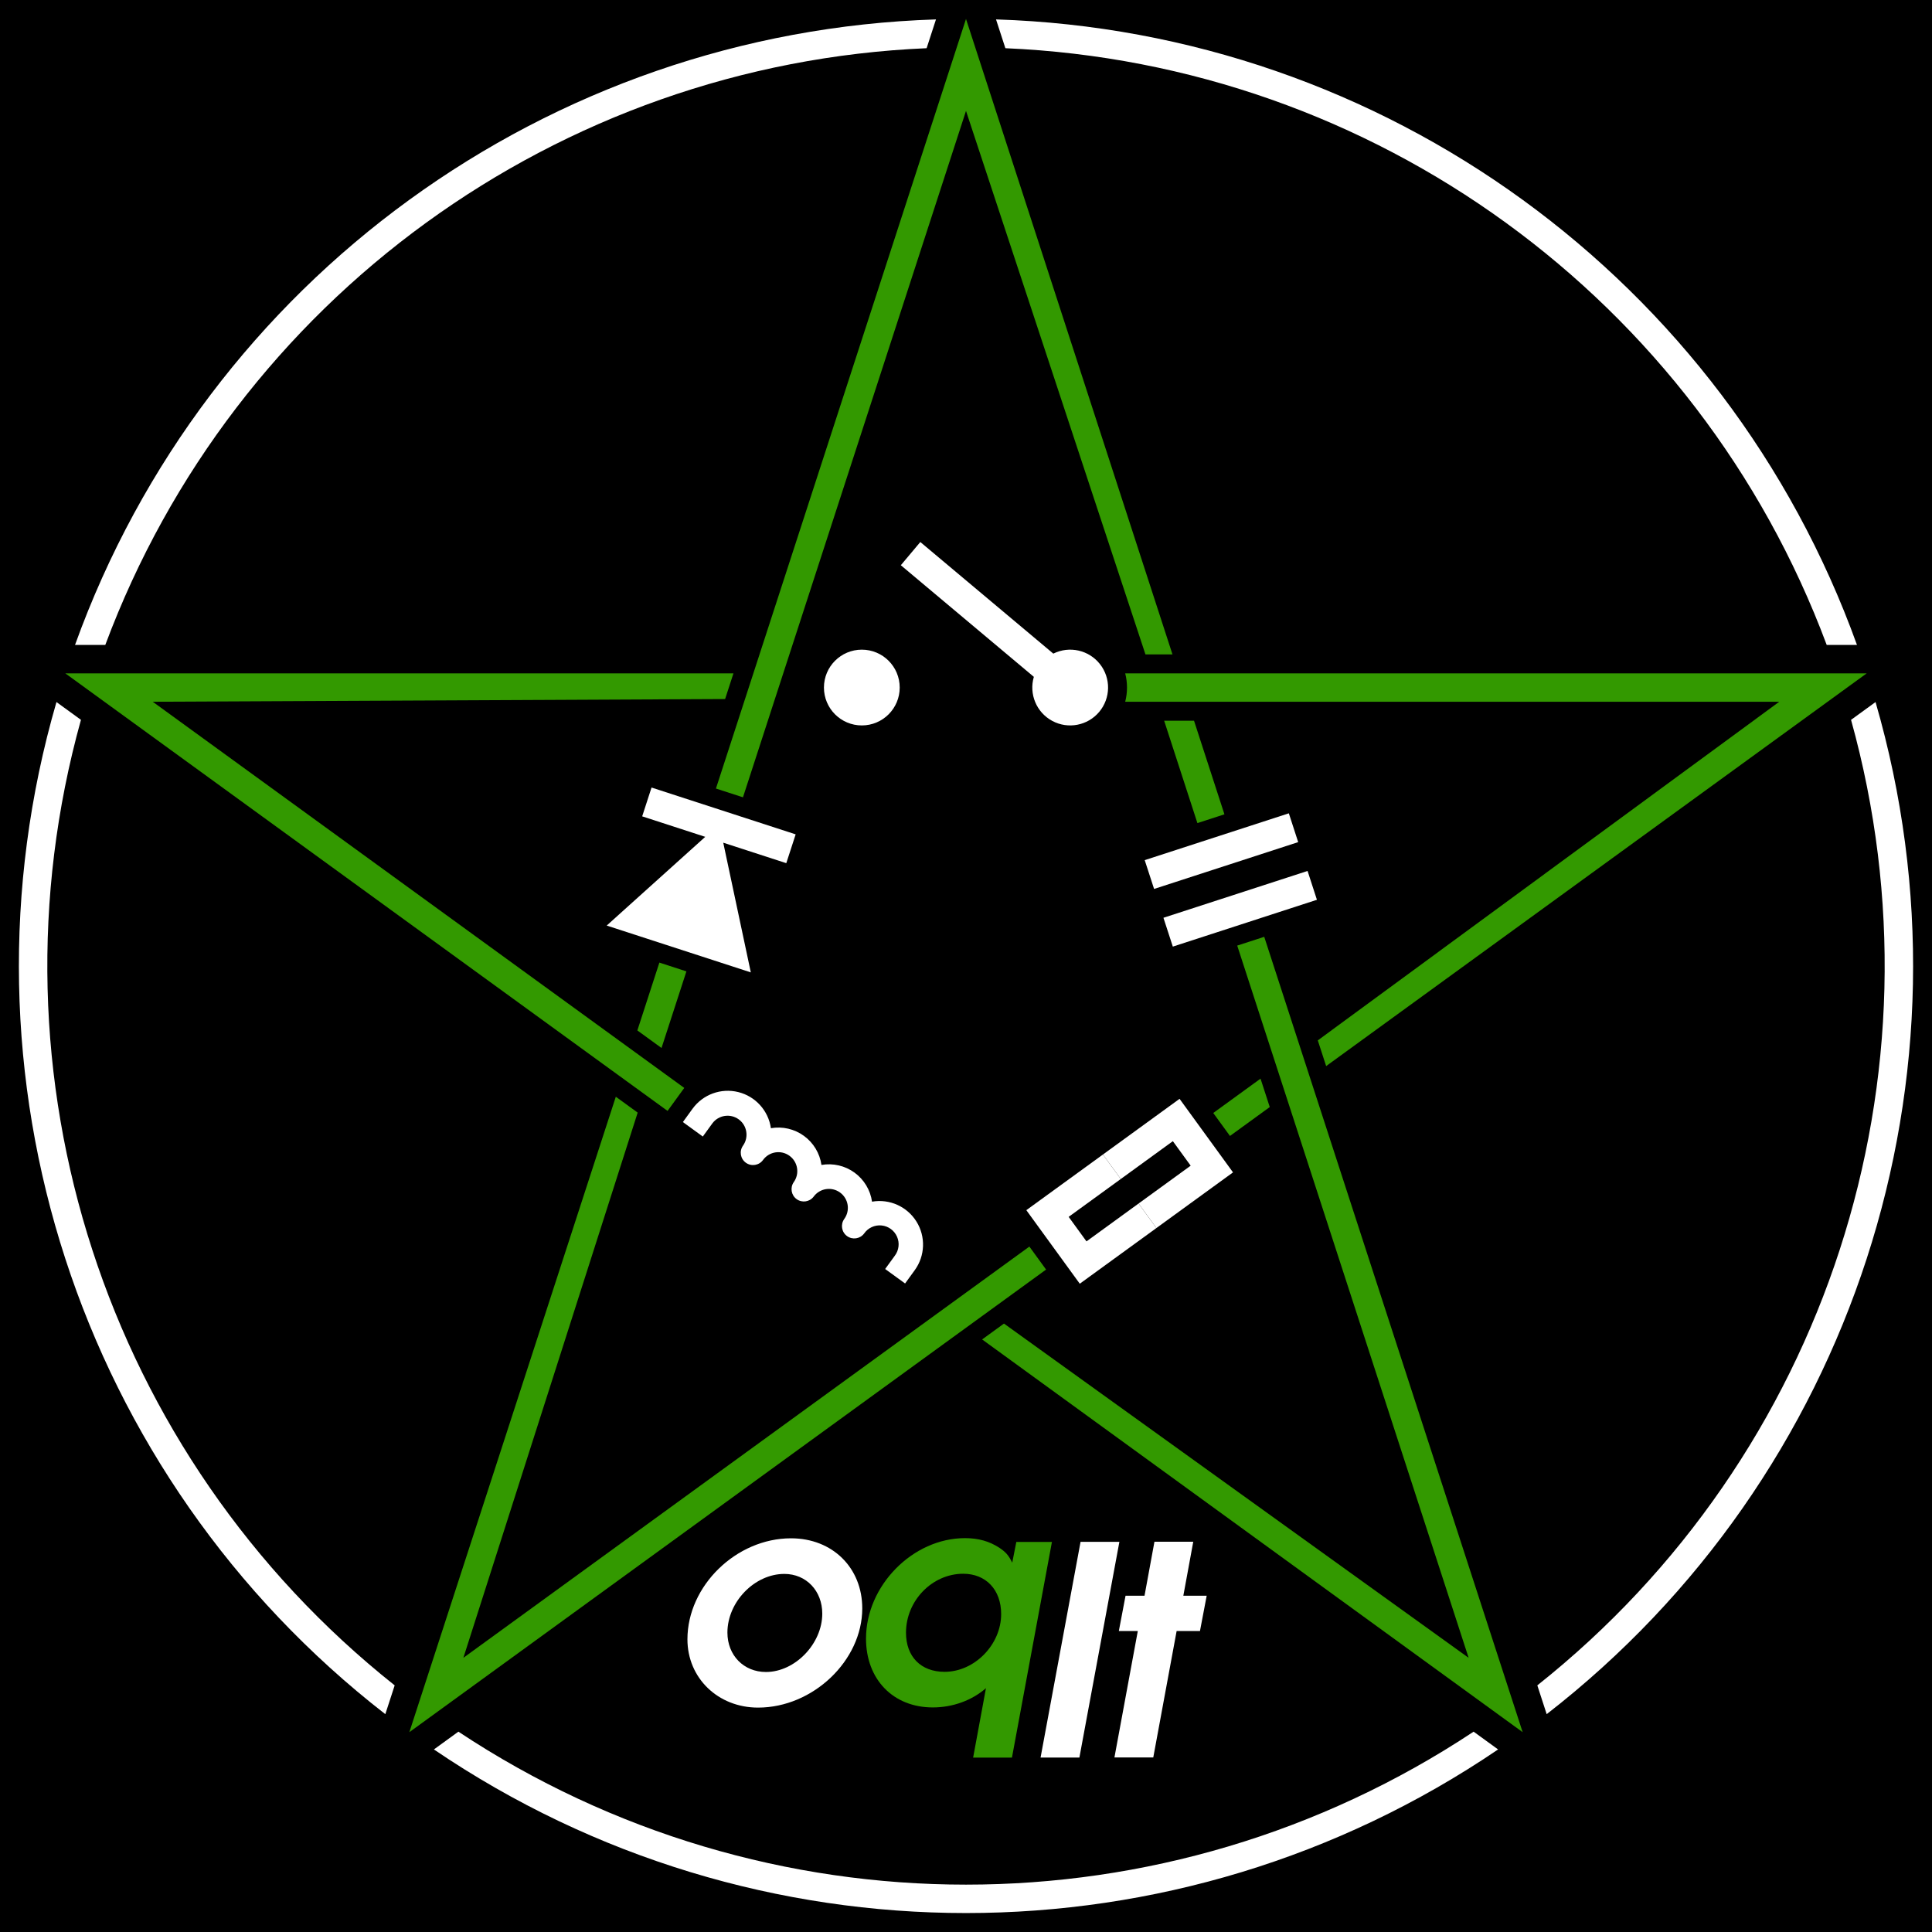
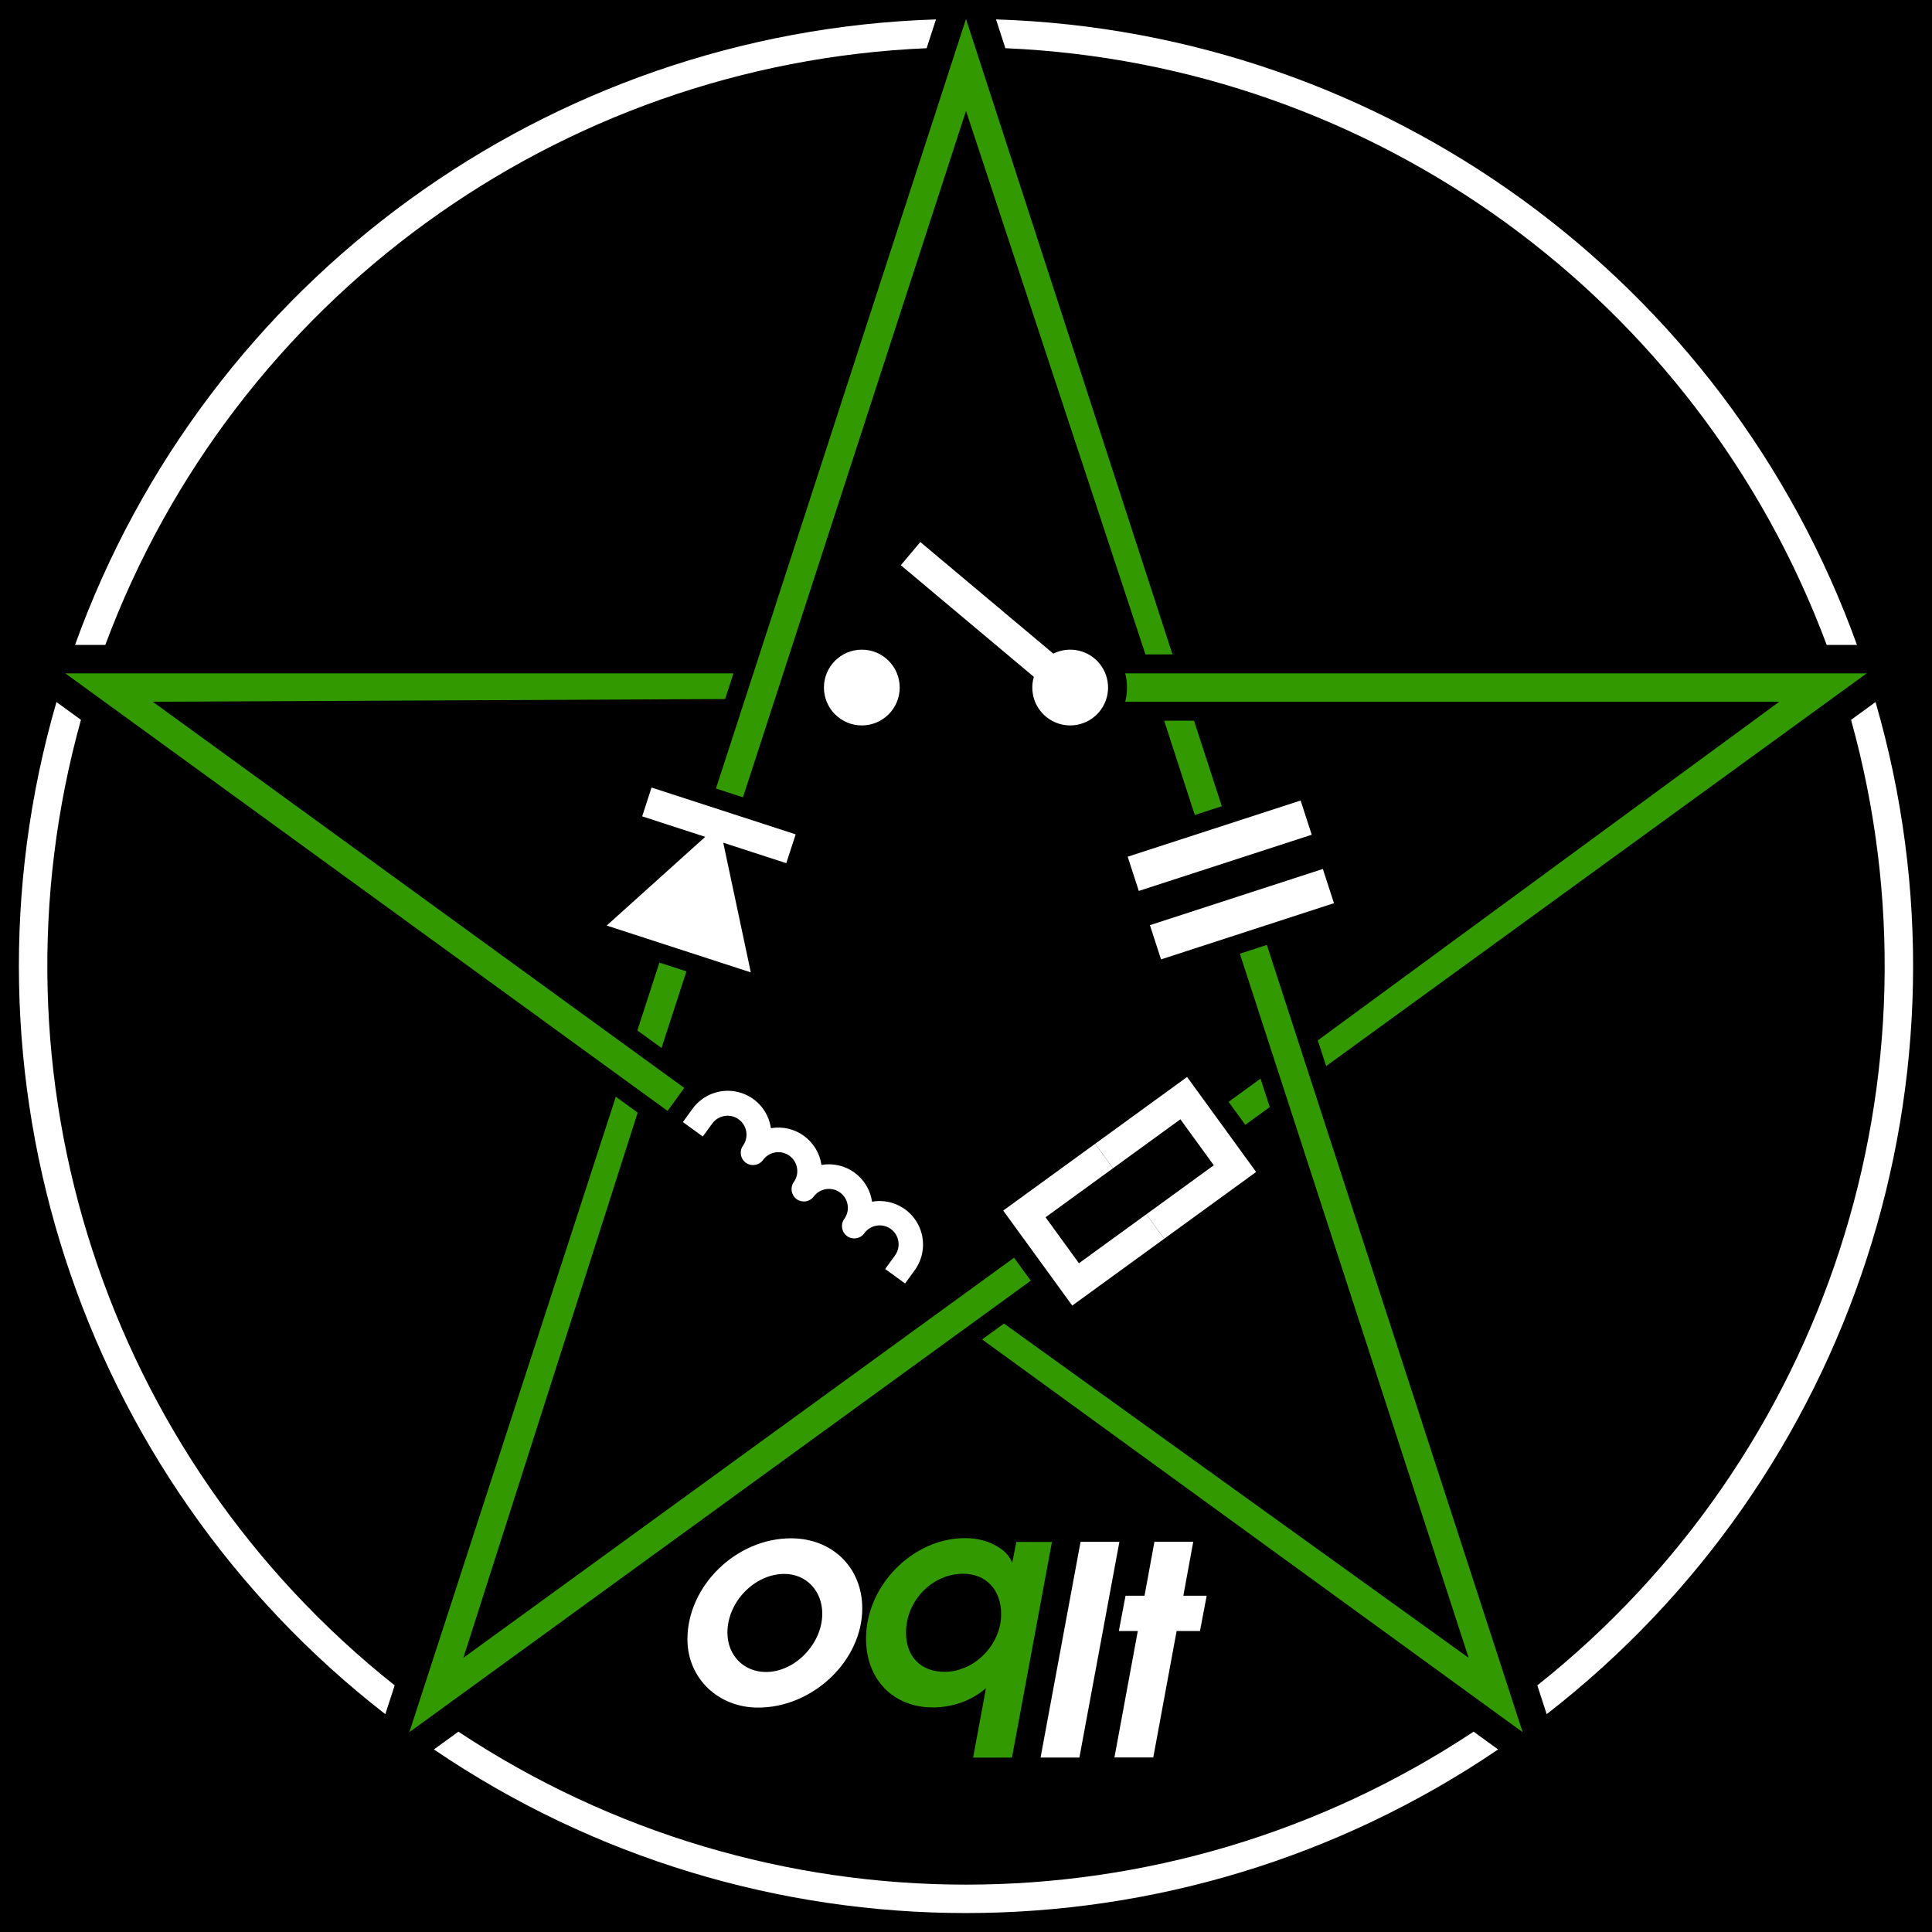
<svg xmlns="http://www.w3.org/2000/svg" width="102" height="102">
  <style type="text/css">

- .pentacle {stroke-width:0; fill:#390;}
.symbol {stroke-width:0; fill:#fff}
.outer {stroke-width:0; fill:#fff;}
.main {fill:#000}
.char {fill:#fff}
- .q {fill:#390}
+ .pentacle, .q {stroke-width:0; fill:#390;}

</style>
  <rect x="0" y="0" width="102" height="102" class="main" />
  <g transform="translate(1,1)" class="main">
    <path d=" M  52.079 1.545   L  51.585 0.025   A 50,50 0 0,1  97.039,33.049   L  95.441 33.049   A 48.5,48.5 0 0,0  52.079,1.545  " class="outer" />
    <path d=" M  96.726 37.004   L  98.019 36.065   A 50,50 0 0,1  80.657,89.499   L  80.163 87.979   A 48.5,48.5 0 0,0  96.726,37.004  " class="outer" />
    <path d=" M  76.799 90.423   L  78.092 91.362   A 50,50 0 0,1  21.908,91.362   L  23.201 90.423   A 48.5,48.5 0 0,0  76.799,90.423  " class="outer" />
    <path d=" M  19.837 87.979   L  19.343 89.499   A 50,50 0 0,1  1.981,36.065   L  3.274 37.004   A 48.5,48.5 0 0,0  19.837,87.979  " class="outer" />
    <path d=" M  4.559 33.049   L  2.961 33.049   A 50,50 0 0,1  48.415,0.025   L  47.921 1.545   A 48.5,48.5 0 0,0  4.559,33.049  " class="outer" />
    <path d="M  97.553 34.549   L  58.405 34.549   A 3,3 0 0,1  58.405 36.049   L  92.936 36.049   L  68.573 53.927   L  69.014 55.284  " class="pentacle" />
-     <path d="M  79.389 90.451   L  65.745 48.459   L  64.319 48.923   L  76.536 86.524   L  52.005 68.878   L  50.851 69.716  " class="pentacle" />
-     <path d="M  63.644 41.992   L  62.038 37.049   L  60.461 37.049   L  62.217 42.455   z" class="pentacle" />
-     <path d="M  20.611 90.451   L  54.228 66.027   L  53.346 64.813   L  23.464 86.524   L  32.666 57.74   L  31.512 56.902  " class="pentacle" />
-     <path d="M  63.936 58.973   L  66.037 57.447   L  65.55 55.947   L  63.054 57.76   z" class="pentacle" />
+     <path d="M  79.389 90.451   L  65.884 48.887   L  64.458 49.351   L  76.536 86.524   L  52.005 68.878   L  50.851 69.716  " class="pentacle" />
+     <path d="M  63.505 41.564   L  62.038 37.049   L  60.461 37.049   L  62.078 42.027   z" class="pentacle" />
+     <path d="M  20.611 90.451   L  53.419 66.614   L  52.537 65.401   L  23.464 86.524   L  32.666 57.74   L  31.512 56.902  " class="pentacle" />
+     <path d="M  64.745 58.386   L  66.037 57.447   L  65.55 55.947   L  63.863 57.172   z" class="pentacle" />
    <path d="M  2.447 34.549   L  34.244 57.651   L  35.126 56.437   L  7.064 36.049   L  37.282 35.906   L  37.723 34.549  " class="pentacle" />
    <path d="M  50 0   L  36.798 40.631   L  38.225 41.094   L  50 4.854   L  59.474 33.549   L  60.901 33.549  " class="pentacle" />
    <path d="M  33.812 49.82   L  32.649 53.402   L  33.925 54.329   L  35.239 50.284   z" class="pentacle" />
    <path d="M  35.562 57.537   A 2.3,2.3 0 0,1  39.7,58.563   A 2.3,2.3 0 0,1  42.369,60.503   A 2.3,2.3 0 0,1  45.039,62.442   A 2.3,2.3 0 0,1  47.293,66.06   L  46.784 66.761   L  45.732 65.997   L  46.241 65.296   A 1,1 0 1,0  44.623,64.121   A 0.65,0.65 0 0,1  43.572,63.356   A 1,1 0 0,0  41.953,62.181   A 0.65,0.65 0 0,1  40.902,61.417   A 1,1 0 0,0  39.284,60.241   A 0.65,0.65 0 0,1  38.232,59.477   A 1,1 0 0,0  36.614,58.302   L  36.105 59.003   L  35.053 58.239   L  35.562 57.537  " class="symbol coil" />
-     <path d="M  57.23 59.952  L  53.185 62.891  L  56.007 66.774  L  60.052 63.835  L  59.111 62.54  L  56.361 64.539  L  55.42 63.244  L  58.171 61.246   z" class="symbol resistor" />
-     <path d="M  57.23 59.952  L  61.275 57.013  L  64.097 60.896  L  60.052 63.835  L  59.111 62.54  L  61.862 60.542  L  60.921 59.248  L  58.171 61.246   z" class="symbol resistor" />
-     <path d=" M  60.424 47.454   L  60.919 48.976   L  68.527 46.504   L  68.033 44.982   z" class="symbol capacitor" />
-     <path d=" M  59.93 45.932   L  59.435 44.411   L  67.044 41.939   L  67.538 43.46   z" class="symbol capacitor" />
+     <path d="M  56.819 59.385  L  51.965 62.912  L  55.609 67.928  L  60.463 64.401  L  59.523 63.107  L  55.963 65.693  L  54.2 63.266  L  57.759 60.68   z" class="symbol resistor" />
+     <path d="M  56.819 59.385  L  61.673 55.859  L  65.317 60.874  L  60.463 64.401  L  59.523 63.107  L  63.082 60.521  L  61.319 58.093  L  57.759 60.68   z" class="symbol resistor" />
+     <path d=" M  59.71 47.844   L  60.297 49.651   L  69.427 46.684   L  68.84 44.877   z" class="symbol capacitor" />
+     <path d=" M  59.123 46.037   L  58.536 44.23   L  67.666 41.263   L  68.253 43.07   z" class="symbol capacitor" />
    <path d=" M  38.639 50.337   L  37.184 43.49   L  40.512 44.571   L  41.007 43.05   L  33.398 40.578   L  32.904 42.099   L  36.233 43.181   L  31.031 47.865   z" class="symbol diode" />
    <path d=" M  42.5 35.299   A 2,2 0 0,0  46.5,35.299   A 2,2 0 1,0  42.5,35.299   z" class="symbol switch" />
    <path d=" M  46.559 28.841   L  53.582 34.734   A 2,2 0 1,0  54.61,33.508   L  47.588 27.616   z" class="symbol switch" />
    <path class="char o" d=" M 40.763,80.215 C 37.867,80.215 35.293,82.727 35.293,85.547 C 35.293,87.596 36.911,89.153 39.022,89.153 C 41.919,89.153 44.523,86.672 44.523,83.913 C 44.523,81.772 42.952,80.215 40.763,80.215 M 40.409,82.095 C 41.565,82.095 42.412,82.989 42.412,84.191 C 42.412,85.778 40.979,87.273 39.438,87.273 C 38.267,87.273 37.404,86.394 37.404,85.192 C 37.404,83.574 38.837,82.095 40.409,82.095" />
    <path class="char q" d=" M 52.657,80.406 L 52.441,81.5 C 52.241,81.1 52.102,80.946 51.763,80.715 C 51.239,80.376 50.669,80.206 49.945,80.206 C 47.187,80.206 44.721,82.718 44.721,85.507 C 44.721,87.664 46.154,89.144 48.25,89.144 C 49.298,89.144 50.315,88.774 51.054,88.126 L 50.376,91.794 L 52.426,91.794 L 54.537,80.406 L 52.657,80.406 M 49.852,82.086 C 51.054,82.086 51.856,82.934 51.856,84.213 C 51.856,85.83 50.453,87.264 48.866,87.264 C 47.618,87.264 46.832,86.462 46.832,85.199 C 46.832,83.504 48.219,82.086 49.852,82.086" />
    <path class="char l" d=" M 53.937,91.789 L 55.987,91.789 L 58.098,80.402 L 56.048,80.402 L 53.937,91.789" />
    <path class="char t" d=" M 57.837,91.784 L 59.887,91.784 L 61.12,85.111 L 62.352,85.111 L 62.707,83.247 L 61.474,83.247 L 61.998,80.396 L 59.949,80.396 L 59.425,83.247 L 58.423,83.247 L 58.069,85.111 L 59.07,85.111 L 57.837,91.784" />
  </g>
</svg>
